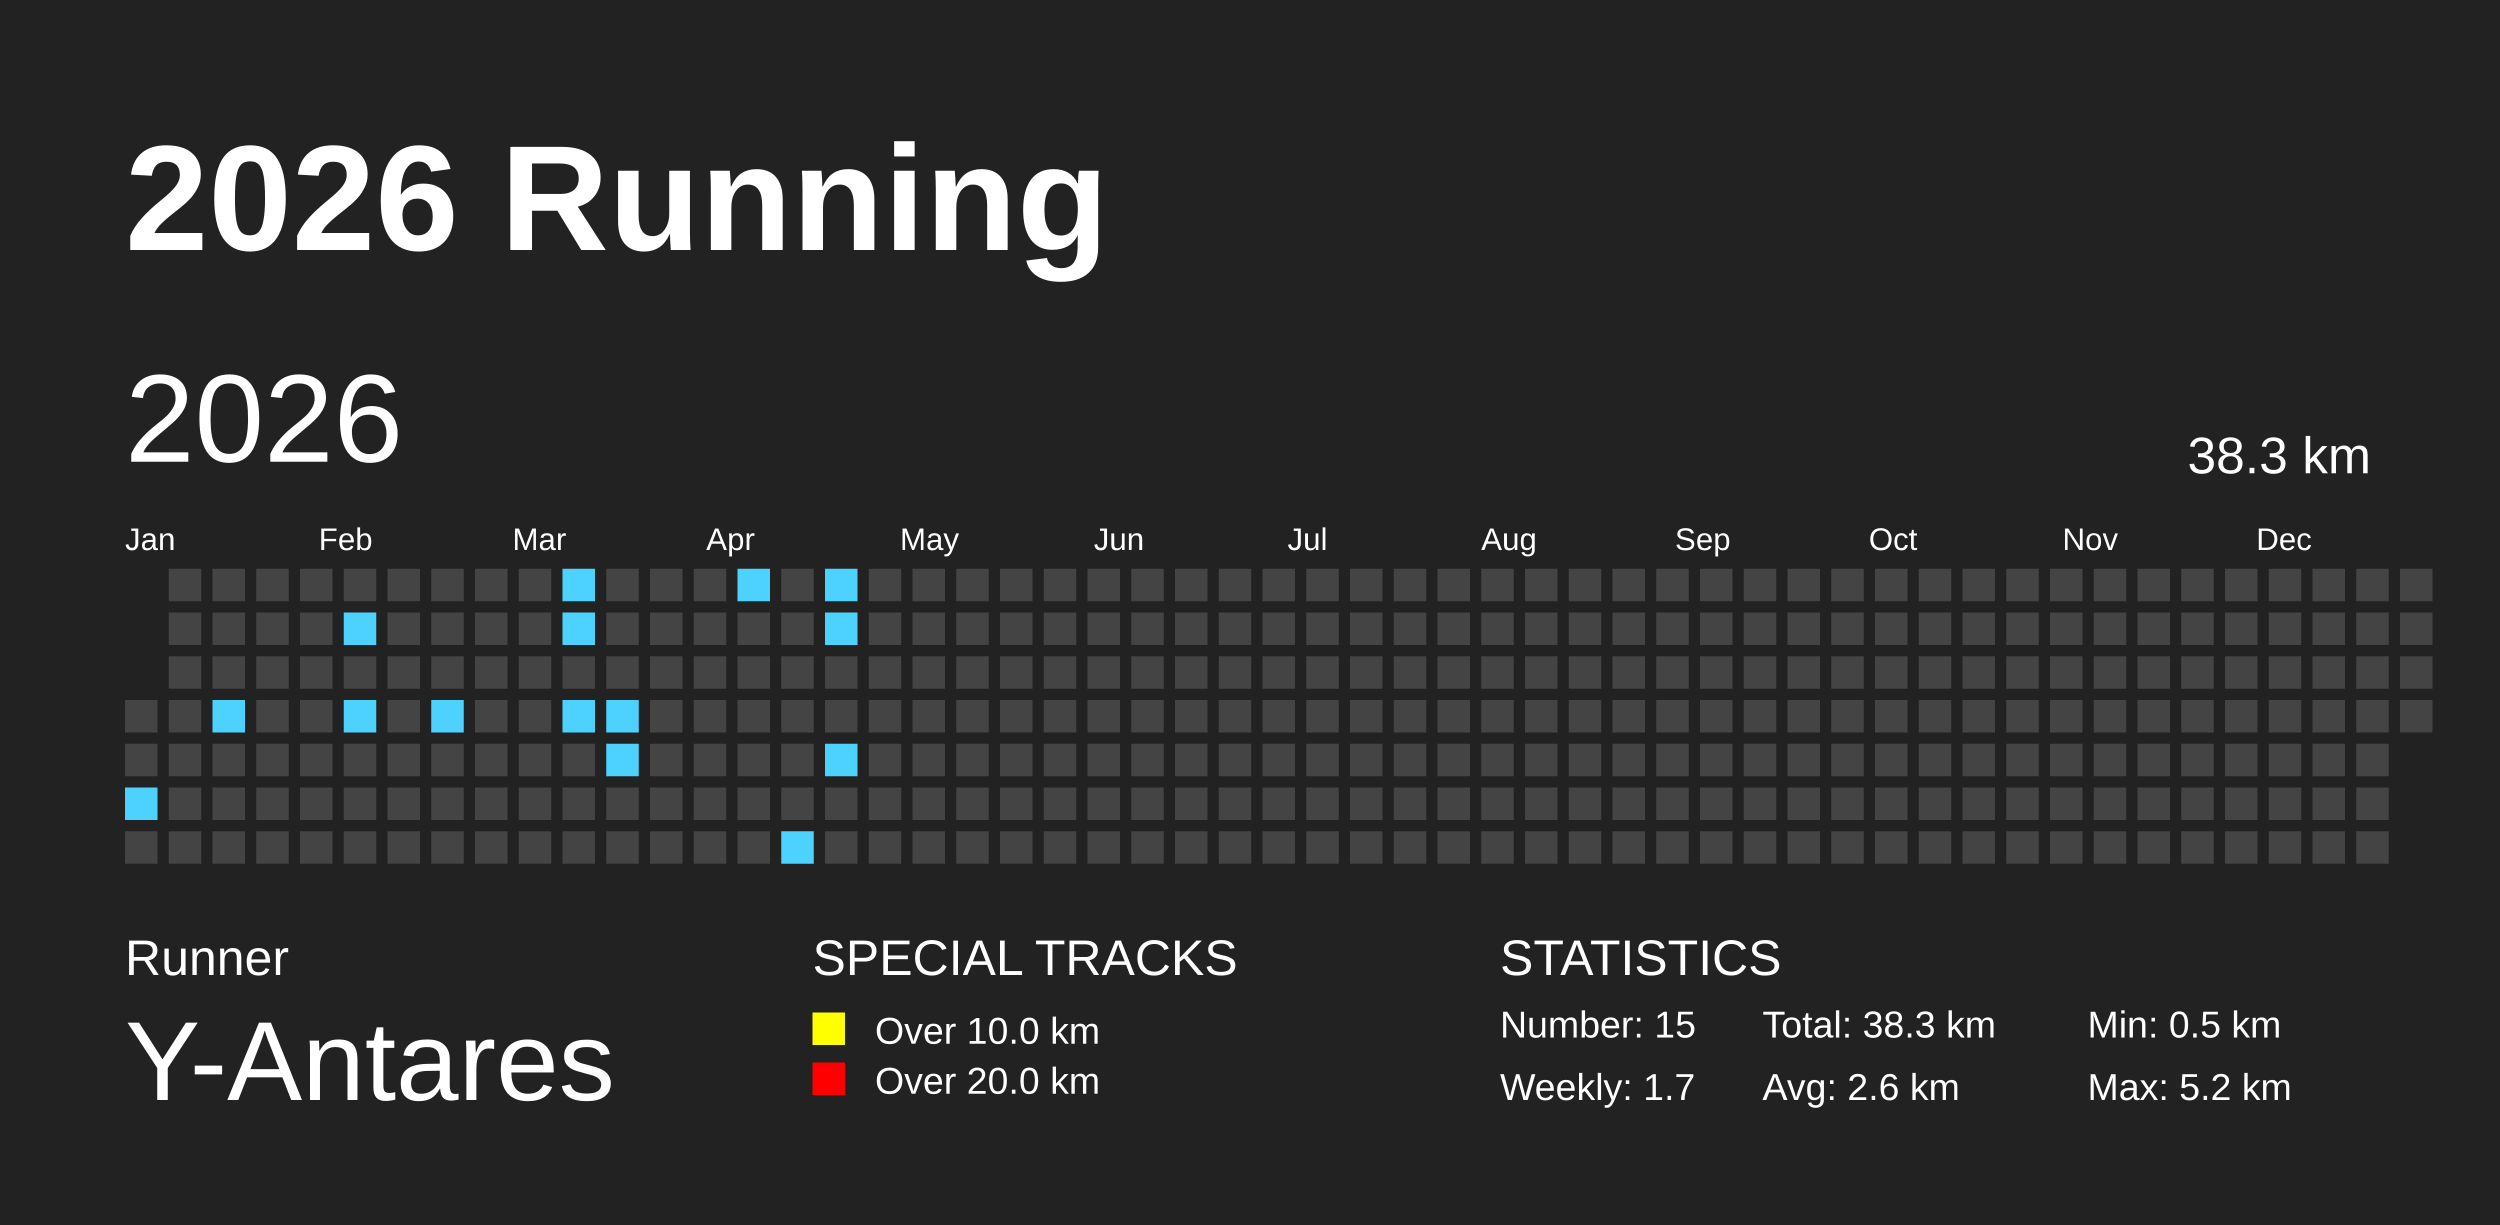
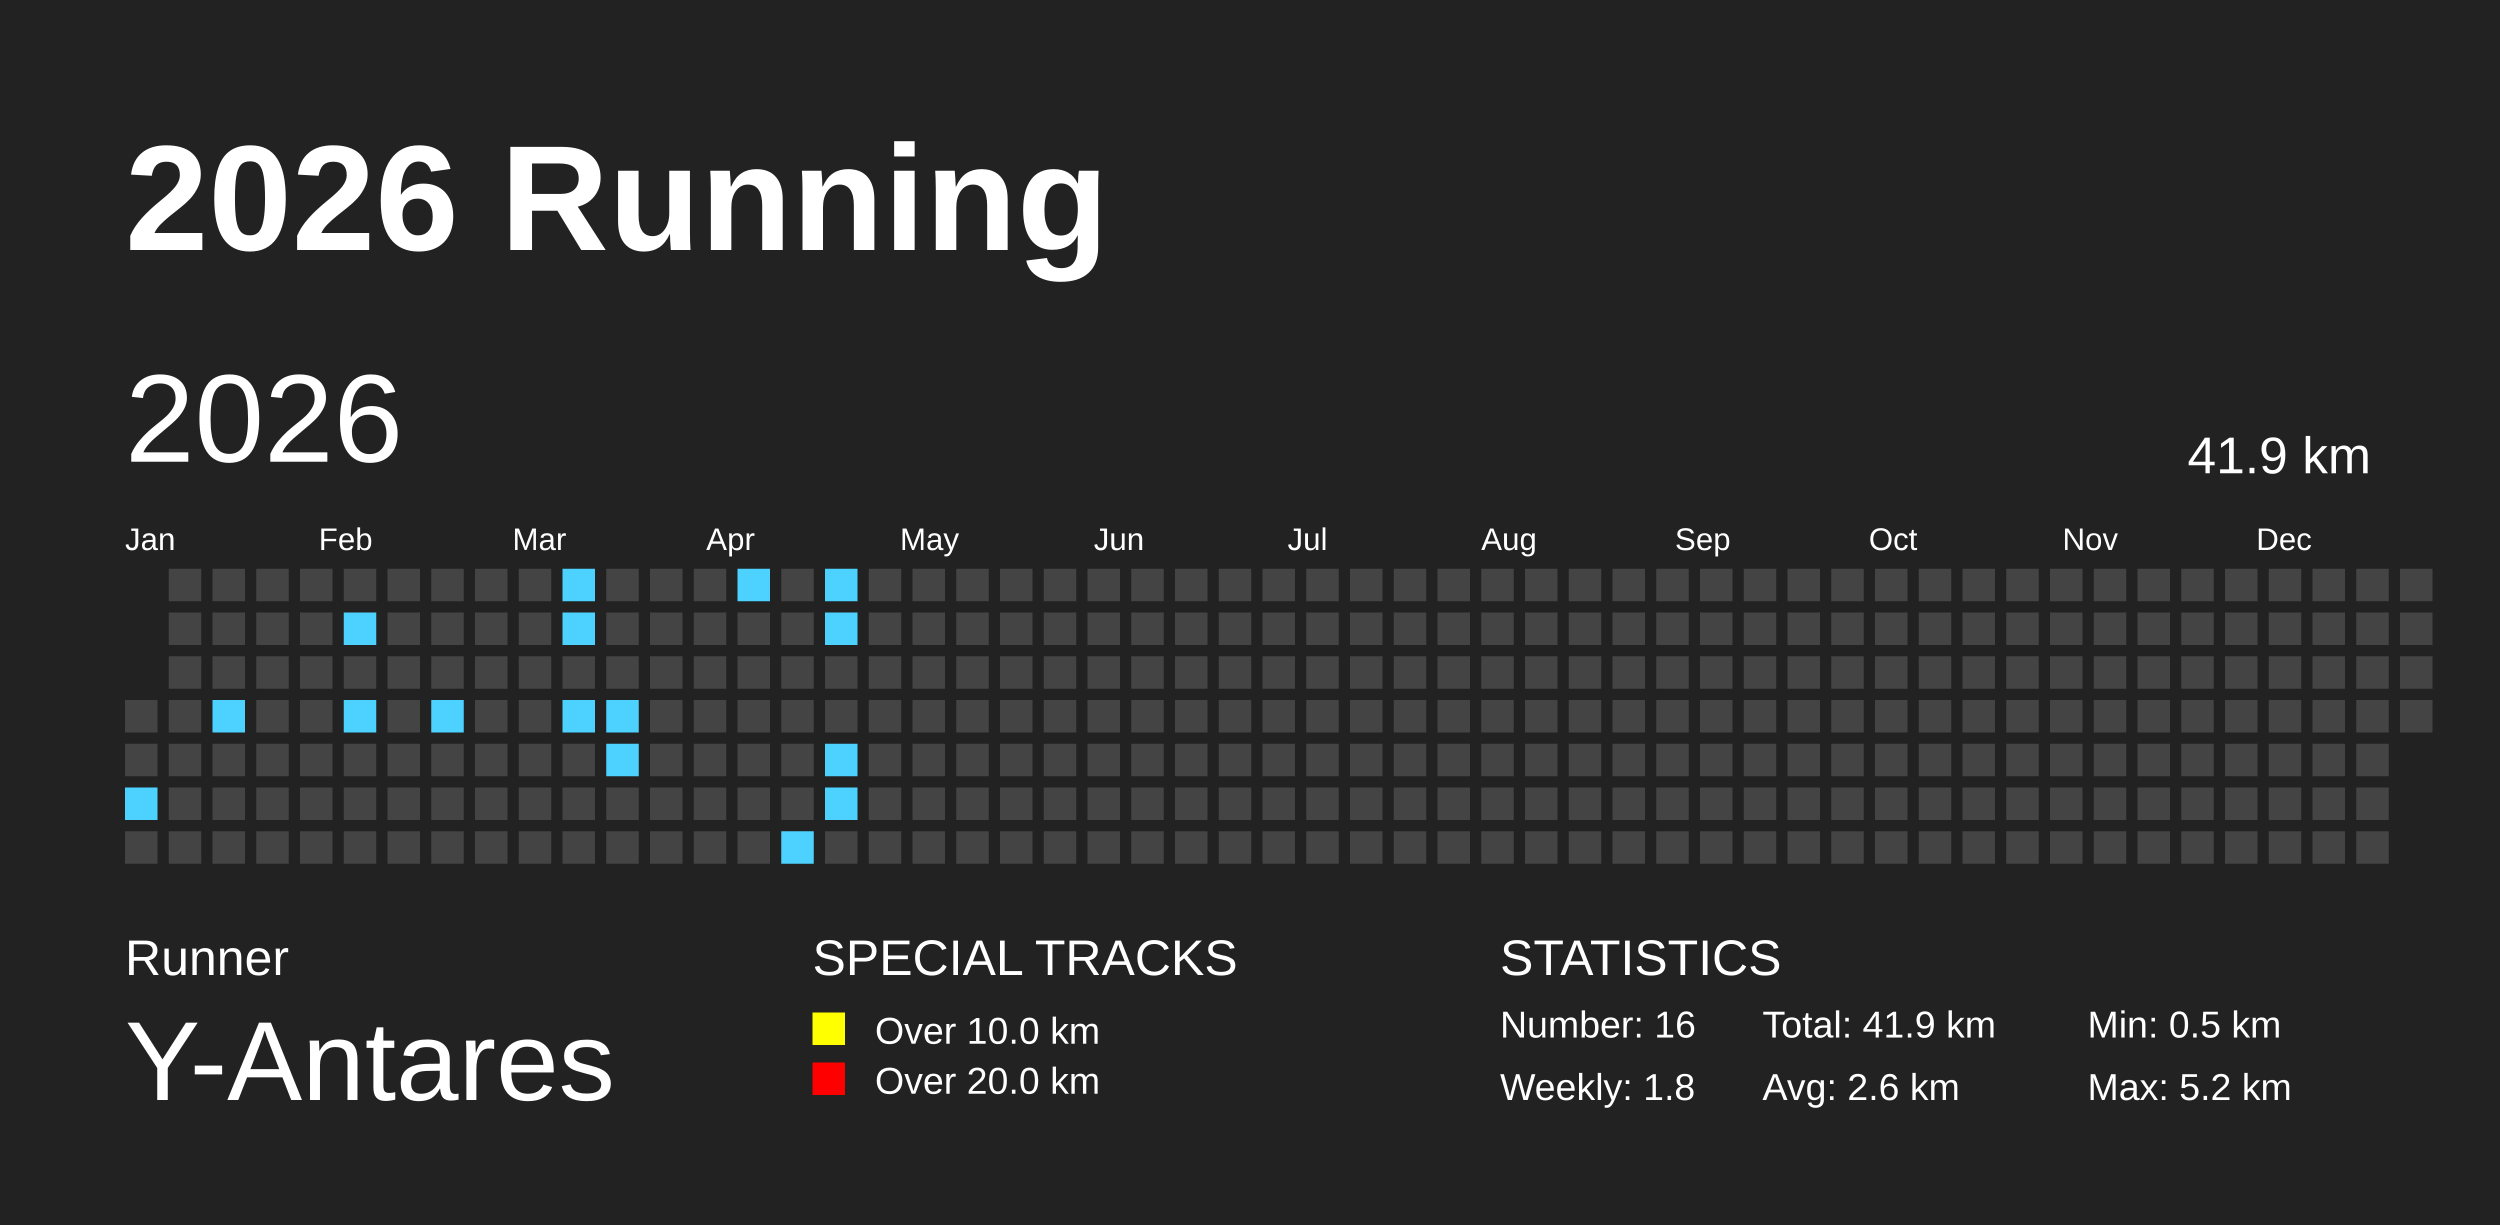
<svg xmlns="http://www.w3.org/2000/svg" baseProfile="full" height="98mm" version="1.1" viewBox="0,0,200,98" width="200mm">
  <defs />
  <rect fill="#222222" height="98" width="200" x="0" y="0" />
  <text fill="#FFFFFF" style="font-size:12px; font-family:Arial; font-weight:bold;" x="10" y="20">2026 Running</text>
  <text fill="#FFFFFF" style="font-size:4px; font-family:Arial" x="10" y="78">Runner</text>
  <text fill="#FFFFFF" style="font-size:9px; font-family:Arial" x="10" y="88">Y-Antares</text>
  <text fill="#FFFFFF" style="font-size:4px; font-family:Arial" x="65" y="78">SPECIAL TRACKS</text>
  <rect fill="yellow" height="2.6" width="2.6" x="65" y="81" />
  <text fill="#FFFFFF" style="font-size:3px; font-family:Arial" x="70" y="83.5">Over 10.0 km</text>
  <rect fill="red" height="2.6" width="2.6" x="65" y="85" />
  <text fill="#FFFFFF" style="font-size:3px; font-family:Arial" x="70" y="87.5">Over 20.0 km</text>
  <text fill="#FFFFFF" style="font-size:4px; font-family:Arial" x="120" y="78">STATISTICS</text>
-   <text fill="#FFFFFF" style="font-size:3px; font-family:Arial" x="120" y="83">Number: 15</text>
-   <text fill="#FFFFFF" style="font-size:3px; font-family:Arial" x="120" y="88">Weekly: 1.7</text>
-   <text fill="#FFFFFF" style="font-size:3px; font-family:Arial" x="141" y="83">Total: 38.3 km</text>
+   <text fill="#FFFFFF" style="font-size:3px; font-family:Arial" x="120" y="83">Number: 16</text>
+   <text fill="#FFFFFF" style="font-size:3px; font-family:Arial" x="120" y="88">Weekly: 1.8</text>
+   <text fill="#FFFFFF" style="font-size:3px; font-family:Arial" x="141" y="83">Total: 41.9 km</text>
  <text fill="#FFFFFF" style="font-size:3px; font-family:Arial" x="141" y="88">Avg: 2.6 km</text>
  <text fill="#FFFFFF" style="font-size:3px; font-family:Arial" x="167" y="83">Min: 0.5 km</text>
  <text fill="#FFFFFF" style="font-size:3px; font-family:Arial" x="167" y="88">Max: 5.2 km</text>
  <text dominant-baseline="hanging" fill="#FFFFFF" style="font-size:10.0px; font-family:Arial;" x="10" y="30">2026</text>
-   <text dominant-baseline="hanging" fill="#FFFFFF" style="font-size:4.125px; font-family:Arial;" x="175" y="35">38.3 km</text>
+   <text dominant-baseline="hanging" fill="#FFFFFF" style="font-size:4.125px; font-family:Arial;" x="175" y="35">41.9 km</text>
  <text fill="#FFFFFF" style="font-size:2.5px; font-family:Arial" x="10.0" y="44">Jan</text>
  <text fill="#FFFFFF" style="font-size:2.5px; font-family:Arial" x="25.5" y="44">Feb</text>
  <text fill="#FFFFFF" style="font-size:2.5px; font-family:Arial" x="41.0" y="44">Mar</text>
  <text fill="#FFFFFF" style="font-size:2.5px; font-family:Arial" x="56.5" y="44">Apr</text>
  <text fill="#FFFFFF" style="font-size:2.5px; font-family:Arial" x="72.0" y="44">May</text>
  <text fill="#FFFFFF" style="font-size:2.5px; font-family:Arial" x="87.5" y="44">Jun</text>
  <text fill="#FFFFFF" style="font-size:2.5px; font-family:Arial" x="103.0" y="44">Jul</text>
  <text fill="#FFFFFF" style="font-size:2.5px; font-family:Arial" x="118.5" y="44">Aug</text>
  <text fill="#FFFFFF" style="font-size:2.5px; font-family:Arial" x="134.0" y="44">Sep</text>
  <text fill="#FFFFFF" style="font-size:2.5px; font-family:Arial" x="149.5" y="44">Oct</text>
  <text fill="#FFFFFF" style="font-size:2.5px; font-family:Arial" x="165.0" y="44">Nov</text>
  <text fill="#FFFFFF" style="font-size:2.5px; font-family:Arial" x="180.5" y="44">Dec</text>
  <rect fill="#444444" height="2.6" width="2.6" x="10.0" y="56.0" />
  <rect fill="#444444" height="2.6" width="2.6" x="10.0" y="59.5" />
  <rect fill="#4DD2FF" height="2.6" width="2.6" x="10.0" y="63.0" />
  <rect fill="#444444" height="2.6" width="2.6" x="10.0" y="66.5" />
  <rect fill="#444444" height="2.6" width="2.6" x="13.5" y="45.5" />
  <rect fill="#444444" height="2.6" width="2.6" x="13.5" y="49.0" />
  <rect fill="#444444" height="2.6" width="2.6" x="13.5" y="52.5" />
  <rect fill="#444444" height="2.6" width="2.6" x="13.5" y="56.0" />
  <rect fill="#444444" height="2.6" width="2.6" x="13.5" y="59.5" />
  <rect fill="#444444" height="2.6" width="2.6" x="13.5" y="63.0" />
  <rect fill="#444444" height="2.6" width="2.6" x="13.5" y="66.5" />
  <rect fill="#444444" height="2.6" width="2.6" x="17.0" y="45.5" />
  <rect fill="#444444" height="2.6" width="2.6" x="17.0" y="49.0" />
  <rect fill="#444444" height="2.6" width="2.6" x="17.0" y="52.5" />
  <rect fill="#4DD2FF" height="2.6" width="2.6" x="17.0" y="56.0" />
  <rect fill="#444444" height="2.6" width="2.6" x="17.0" y="59.5" />
  <rect fill="#444444" height="2.6" width="2.6" x="17.0" y="63.0" />
  <rect fill="#444444" height="2.6" width="2.6" x="17.0" y="66.5" />
  <rect fill="#444444" height="2.6" width="2.6" x="20.5" y="45.5" />
  <rect fill="#444444" height="2.6" width="2.6" x="20.5" y="49.0" />
  <rect fill="#444444" height="2.6" width="2.6" x="20.5" y="52.5" />
  <rect fill="#444444" height="2.6" width="2.6" x="20.5" y="56.0" />
  <rect fill="#444444" height="2.6" width="2.6" x="20.5" y="59.5" />
  <rect fill="#444444" height="2.6" width="2.6" x="20.5" y="63.0" />
  <rect fill="#444444" height="2.6" width="2.6" x="20.5" y="66.5" />
  <rect fill="#444444" height="2.6" width="2.6" x="24.0" y="45.5" />
  <rect fill="#444444" height="2.6" width="2.6" x="24.0" y="49.0" />
  <rect fill="#444444" height="2.6" width="2.6" x="24.0" y="52.5" />
  <rect fill="#444444" height="2.6" width="2.6" x="24.0" y="56.0" />
  <rect fill="#444444" height="2.6" width="2.6" x="24.0" y="59.5" />
  <rect fill="#444444" height="2.6" width="2.6" x="24.0" y="63.0" />
  <rect fill="#444444" height="2.6" width="2.6" x="24.0" y="66.5" />
  <rect fill="#444444" height="2.6" width="2.6" x="27.5" y="45.5" />
  <rect fill="#4DD2FF" height="2.6" width="2.6" x="27.5" y="49.0" />
  <rect fill="#444444" height="2.6" width="2.6" x="27.5" y="52.5" />
  <rect fill="#4DD2FF" height="2.6" width="2.6" x="27.5" y="56.0" />
  <rect fill="#444444" height="2.6" width="2.6" x="27.5" y="59.5" />
  <rect fill="#444444" height="2.6" width="2.6" x="27.5" y="63.0" />
  <rect fill="#444444" height="2.6" width="2.6" x="27.5" y="66.5" />
  <rect fill="#444444" height="2.6" width="2.6" x="31.0" y="45.5" />
  <rect fill="#444444" height="2.6" width="2.6" x="31.0" y="49.0" />
  <rect fill="#444444" height="2.6" width="2.6" x="31.0" y="52.5" />
  <rect fill="#444444" height="2.6" width="2.6" x="31.0" y="56.0" />
  <rect fill="#444444" height="2.6" width="2.6" x="31.0" y="59.5" />
  <rect fill="#444444" height="2.6" width="2.6" x="31.0" y="63.0" />
  <rect fill="#444444" height="2.6" width="2.6" x="31.0" y="66.5" />
  <rect fill="#444444" height="2.6" width="2.6" x="34.5" y="45.5" />
  <rect fill="#444444" height="2.6" width="2.6" x="34.5" y="49.0" />
  <rect fill="#444444" height="2.6" width="2.6" x="34.5" y="52.5" />
  <rect fill="#4DD2FF" height="2.6" width="2.6" x="34.5" y="56.0" />
  <rect fill="#444444" height="2.6" width="2.6" x="34.5" y="59.5" />
  <rect fill="#444444" height="2.6" width="2.6" x="34.5" y="63.0" />
  <rect fill="#444444" height="2.6" width="2.6" x="34.5" y="66.5" />
  <rect fill="#444444" height="2.6" width="2.6" x="38.0" y="45.5" />
  <rect fill="#444444" height="2.6" width="2.6" x="38.0" y="49.0" />
  <rect fill="#444444" height="2.6" width="2.6" x="38.0" y="52.5" />
  <rect fill="#444444" height="2.6" width="2.6" x="38.0" y="56.0" />
  <rect fill="#444444" height="2.6" width="2.6" x="38.0" y="59.5" />
  <rect fill="#444444" height="2.6" width="2.6" x="38.0" y="63.0" />
  <rect fill="#444444" height="2.6" width="2.6" x="38.0" y="66.5" />
  <rect fill="#444444" height="2.6" width="2.6" x="41.5" y="45.5" />
  <rect fill="#444444" height="2.6" width="2.6" x="41.5" y="49.0" />
  <rect fill="#444444" height="2.6" width="2.6" x="41.5" y="52.5" />
  <rect fill="#444444" height="2.6" width="2.6" x="41.5" y="56.0" />
  <rect fill="#444444" height="2.6" width="2.6" x="41.5" y="59.5" />
  <rect fill="#444444" height="2.6" width="2.6" x="41.5" y="63.0" />
  <rect fill="#444444" height="2.6" width="2.6" x="41.5" y="66.5" />
  <rect fill="#4DD2FF" height="2.6" width="2.6" x="45.0" y="45.5" />
  <rect fill="#4DD2FF" height="2.6" width="2.6" x="45.0" y="49.0" />
  <rect fill="#444444" height="2.6" width="2.6" x="45.0" y="52.5" />
  <rect fill="#4DD2FF" height="2.6" width="2.6" x="45.0" y="56.0" />
  <rect fill="#444444" height="2.6" width="2.6" x="45.0" y="59.5" />
  <rect fill="#444444" height="2.6" width="2.6" x="45.0" y="63.0" />
  <rect fill="#444444" height="2.6" width="2.6" x="45.0" y="66.5" />
  <rect fill="#444444" height="2.6" width="2.6" x="48.5" y="45.5" />
  <rect fill="#444444" height="2.6" width="2.6" x="48.5" y="49.0" />
  <rect fill="#444444" height="2.6" width="2.6" x="48.5" y="52.5" />
  <rect fill="#4DD2FF" height="2.6" width="2.6" x="48.5" y="56.0" />
  <rect fill="#4DD2FF" height="2.6" width="2.6" x="48.5" y="59.5" />
  <rect fill="#444444" height="2.6" width="2.6" x="48.5" y="63.0" />
  <rect fill="#444444" height="2.6" width="2.6" x="48.5" y="66.5" />
  <rect fill="#444444" height="2.6" width="2.6" x="52.0" y="45.5" />
  <rect fill="#444444" height="2.6" width="2.6" x="52.0" y="49.0" />
  <rect fill="#444444" height="2.6" width="2.6" x="52.0" y="52.5" />
  <rect fill="#444444" height="2.6" width="2.6" x="52.0" y="56.0" />
  <rect fill="#444444" height="2.6" width="2.6" x="52.0" y="59.5" />
  <rect fill="#444444" height="2.6" width="2.6" x="52.0" y="63.0" />
  <rect fill="#444444" height="2.6" width="2.6" x="52.0" y="66.5" />
  <rect fill="#444444" height="2.6" width="2.6" x="55.5" y="45.5" />
  <rect fill="#444444" height="2.6" width="2.6" x="55.5" y="49.0" />
  <rect fill="#444444" height="2.6" width="2.6" x="55.5" y="52.5" />
  <rect fill="#444444" height="2.6" width="2.6" x="55.5" y="56.0" />
  <rect fill="#444444" height="2.6" width="2.6" x="55.5" y="59.5" />
  <rect fill="#444444" height="2.6" width="2.6" x="55.5" y="63.0" />
  <rect fill="#444444" height="2.6" width="2.6" x="55.5" y="66.5" />
  <rect fill="#4DD2FF" height="2.6" width="2.6" x="59.0" y="45.5" />
  <rect fill="#444444" height="2.6" width="2.6" x="59.0" y="49.0" />
  <rect fill="#444444" height="2.6" width="2.6" x="59.0" y="52.5" />
  <rect fill="#444444" height="2.6" width="2.6" x="59.0" y="56.0" />
  <rect fill="#444444" height="2.6" width="2.6" x="59.0" y="59.5" />
  <rect fill="#444444" height="2.6" width="2.6" x="59.0" y="63.0" />
  <rect fill="#444444" height="2.6" width="2.6" x="59.0" y="66.5" />
  <rect fill="#444444" height="2.6" width="2.6" x="62.5" y="45.5" />
  <rect fill="#444444" height="2.6" width="2.6" x="62.5" y="49.0" />
  <rect fill="#444444" height="2.6" width="2.6" x="62.5" y="52.5" />
  <rect fill="#444444" height="2.6" width="2.6" x="62.5" y="56.0" />
  <rect fill="#444444" height="2.6" width="2.6" x="62.5" y="59.5" />
  <rect fill="#444444" height="2.6" width="2.6" x="62.5" y="63.0" />
  <rect fill="#4DD2FF" height="2.6" width="2.6" x="62.5" y="66.5" />
  <rect fill="#4DD2FF" height="2.6" width="2.6" x="66.0" y="45.5" />
  <rect fill="#4DD2FF" height="2.6" width="2.6" x="66.0" y="49.0" />
  <rect fill="#444444" height="2.6" width="2.6" x="66.0" y="52.5" />
  <rect fill="#444444" height="2.6" width="2.6" x="66.0" y="56.0" />
  <rect fill="#4DD2FF" height="2.6" width="2.6" x="66.0" y="59.5" />
-   <rect fill="#444444" height="2.6" width="2.6" x="66.0" y="63.0" />
+   <rect fill="#4DD2FF" height="2.6" width="2.6" x="66.0" y="63.0" />
  <rect fill="#444444" height="2.6" width="2.6" x="66.0" y="66.5" />
  <rect fill="#444444" height="2.6" width="2.6" x="69.5" y="45.5" />
  <rect fill="#444444" height="2.6" width="2.6" x="69.5" y="49.0" />
  <rect fill="#444444" height="2.6" width="2.6" x="69.5" y="52.5" />
  <rect fill="#444444" height="2.6" width="2.6" x="69.5" y="56.0" />
  <rect fill="#444444" height="2.6" width="2.6" x="69.5" y="59.5" />
  <rect fill="#444444" height="2.6" width="2.6" x="69.5" y="63.0" />
  <rect fill="#444444" height="2.6" width="2.6" x="69.5" y="66.5" />
  <rect fill="#444444" height="2.6" width="2.6" x="73.0" y="45.5" />
  <rect fill="#444444" height="2.6" width="2.6" x="73.0" y="49.0" />
  <rect fill="#444444" height="2.6" width="2.6" x="73.0" y="52.5" />
  <rect fill="#444444" height="2.6" width="2.6" x="73.0" y="56.0" />
  <rect fill="#444444" height="2.6" width="2.6" x="73.0" y="59.5" />
  <rect fill="#444444" height="2.6" width="2.6" x="73.0" y="63.0" />
  <rect fill="#444444" height="2.6" width="2.6" x="73.0" y="66.5" />
  <rect fill="#444444" height="2.6" width="2.6" x="76.5" y="45.5" />
  <rect fill="#444444" height="2.6" width="2.6" x="76.5" y="49.0" />
  <rect fill="#444444" height="2.6" width="2.6" x="76.5" y="52.5" />
  <rect fill="#444444" height="2.6" width="2.6" x="76.5" y="56.0" />
  <rect fill="#444444" height="2.6" width="2.6" x="76.5" y="59.5" />
  <rect fill="#444444" height="2.6" width="2.6" x="76.5" y="63.0" />
  <rect fill="#444444" height="2.6" width="2.6" x="76.5" y="66.5" />
  <rect fill="#444444" height="2.6" width="2.6" x="80.0" y="45.5" />
  <rect fill="#444444" height="2.6" width="2.6" x="80.0" y="49.0" />
  <rect fill="#444444" height="2.6" width="2.6" x="80.0" y="52.5" />
  <rect fill="#444444" height="2.6" width="2.6" x="80.0" y="56.0" />
  <rect fill="#444444" height="2.6" width="2.6" x="80.0" y="59.5" />
  <rect fill="#444444" height="2.6" width="2.6" x="80.0" y="63.0" />
  <rect fill="#444444" height="2.6" width="2.6" x="80.0" y="66.5" />
  <rect fill="#444444" height="2.6" width="2.6" x="83.5" y="45.5" />
  <rect fill="#444444" height="2.6" width="2.6" x="83.5" y="49.0" />
  <rect fill="#444444" height="2.6" width="2.6" x="83.5" y="52.5" />
  <rect fill="#444444" height="2.6" width="2.6" x="83.5" y="56.0" />
  <rect fill="#444444" height="2.6" width="2.6" x="83.5" y="59.5" />
  <rect fill="#444444" height="2.6" width="2.6" x="83.5" y="63.0" />
  <rect fill="#444444" height="2.6" width="2.6" x="83.5" y="66.5" />
  <rect fill="#444444" height="2.6" width="2.6" x="87.0" y="45.5" />
  <rect fill="#444444" height="2.6" width="2.6" x="87.0" y="49.0" />
  <rect fill="#444444" height="2.6" width="2.6" x="87.0" y="52.5" />
  <rect fill="#444444" height="2.6" width="2.6" x="87.0" y="56.0" />
  <rect fill="#444444" height="2.6" width="2.6" x="87.0" y="59.5" />
  <rect fill="#444444" height="2.6" width="2.6" x="87.0" y="63.0" />
  <rect fill="#444444" height="2.6" width="2.6" x="87.0" y="66.5" />
  <rect fill="#444444" height="2.6" width="2.6" x="90.5" y="45.5" />
  <rect fill="#444444" height="2.6" width="2.6" x="90.5" y="49.0" />
  <rect fill="#444444" height="2.6" width="2.6" x="90.5" y="52.5" />
  <rect fill="#444444" height="2.6" width="2.6" x="90.5" y="56.0" />
  <rect fill="#444444" height="2.6" width="2.6" x="90.5" y="59.5" />
  <rect fill="#444444" height="2.6" width="2.6" x="90.5" y="63.0" />
  <rect fill="#444444" height="2.6" width="2.6" x="90.5" y="66.5" />
  <rect fill="#444444" height="2.6" width="2.6" x="94.0" y="45.5" />
  <rect fill="#444444" height="2.6" width="2.6" x="94.0" y="49.0" />
  <rect fill="#444444" height="2.6" width="2.6" x="94.0" y="52.5" />
  <rect fill="#444444" height="2.6" width="2.6" x="94.0" y="56.0" />
  <rect fill="#444444" height="2.6" width="2.6" x="94.0" y="59.5" />
  <rect fill="#444444" height="2.6" width="2.6" x="94.0" y="63.0" />
  <rect fill="#444444" height="2.6" width="2.6" x="94.0" y="66.5" />
  <rect fill="#444444" height="2.6" width="2.6" x="97.5" y="45.5" />
  <rect fill="#444444" height="2.6" width="2.6" x="97.5" y="49.0" />
  <rect fill="#444444" height="2.6" width="2.6" x="97.5" y="52.5" />
  <rect fill="#444444" height="2.6" width="2.6" x="97.5" y="56.0" />
  <rect fill="#444444" height="2.6" width="2.6" x="97.5" y="59.5" />
  <rect fill="#444444" height="2.6" width="2.6" x="97.5" y="63.0" />
  <rect fill="#444444" height="2.6" width="2.6" x="97.5" y="66.5" />
  <rect fill="#444444" height="2.6" width="2.6" x="101.0" y="45.5" />
  <rect fill="#444444" height="2.6" width="2.6" x="101.0" y="49.0" />
  <rect fill="#444444" height="2.6" width="2.6" x="101.0" y="52.5" />
  <rect fill="#444444" height="2.6" width="2.6" x="101.0" y="56.0" />
  <rect fill="#444444" height="2.6" width="2.6" x="101.0" y="59.5" />
  <rect fill="#444444" height="2.6" width="2.6" x="101.0" y="63.0" />
  <rect fill="#444444" height="2.6" width="2.6" x="101.0" y="66.5" />
  <rect fill="#444444" height="2.6" width="2.6" x="104.5" y="45.5" />
  <rect fill="#444444" height="2.6" width="2.6" x="104.5" y="49.0" />
  <rect fill="#444444" height="2.6" width="2.6" x="104.5" y="52.5" />
  <rect fill="#444444" height="2.6" width="2.6" x="104.5" y="56.0" />
  <rect fill="#444444" height="2.6" width="2.6" x="104.5" y="59.5" />
  <rect fill="#444444" height="2.6" width="2.6" x="104.5" y="63.0" />
  <rect fill="#444444" height="2.6" width="2.6" x="104.5" y="66.5" />
  <rect fill="#444444" height="2.6" width="2.6" x="108.0" y="45.5" />
  <rect fill="#444444" height="2.6" width="2.6" x="108.0" y="49.0" />
  <rect fill="#444444" height="2.6" width="2.6" x="108.0" y="52.5" />
  <rect fill="#444444" height="2.6" width="2.6" x="108.0" y="56.0" />
  <rect fill="#444444" height="2.6" width="2.6" x="108.0" y="59.5" />
  <rect fill="#444444" height="2.6" width="2.6" x="108.0" y="63.0" />
  <rect fill="#444444" height="2.6" width="2.6" x="108.0" y="66.5" />
  <rect fill="#444444" height="2.6" width="2.6" x="111.5" y="45.5" />
  <rect fill="#444444" height="2.6" width="2.6" x="111.5" y="49.0" />
  <rect fill="#444444" height="2.6" width="2.6" x="111.5" y="52.5" />
  <rect fill="#444444" height="2.6" width="2.6" x="111.5" y="56.0" />
  <rect fill="#444444" height="2.6" width="2.6" x="111.5" y="59.5" />
  <rect fill="#444444" height="2.6" width="2.6" x="111.5" y="63.0" />
  <rect fill="#444444" height="2.6" width="2.6" x="111.5" y="66.5" />
  <rect fill="#444444" height="2.6" width="2.6" x="115.0" y="45.5" />
  <rect fill="#444444" height="2.6" width="2.6" x="115.0" y="49.0" />
  <rect fill="#444444" height="2.6" width="2.6" x="115.0" y="52.5" />
  <rect fill="#444444" height="2.6" width="2.6" x="115.0" y="56.0" />
  <rect fill="#444444" height="2.6" width="2.6" x="115.0" y="59.5" />
  <rect fill="#444444" height="2.6" width="2.6" x="115.0" y="63.0" />
  <rect fill="#444444" height="2.6" width="2.6" x="115.0" y="66.5" />
  <rect fill="#444444" height="2.6" width="2.6" x="118.5" y="45.5" />
  <rect fill="#444444" height="2.6" width="2.6" x="118.5" y="49.0" />
  <rect fill="#444444" height="2.6" width="2.6" x="118.5" y="52.5" />
  <rect fill="#444444" height="2.6" width="2.6" x="118.5" y="56.0" />
  <rect fill="#444444" height="2.6" width="2.6" x="118.5" y="59.5" />
  <rect fill="#444444" height="2.6" width="2.6" x="118.5" y="63.0" />
  <rect fill="#444444" height="2.6" width="2.6" x="118.5" y="66.5" />
  <rect fill="#444444" height="2.6" width="2.6" x="122.0" y="45.5" />
  <rect fill="#444444" height="2.6" width="2.6" x="122.0" y="49.0" />
  <rect fill="#444444" height="2.6" width="2.6" x="122.0" y="52.5" />
  <rect fill="#444444" height="2.6" width="2.6" x="122.0" y="56.0" />
  <rect fill="#444444" height="2.6" width="2.6" x="122.0" y="59.5" />
  <rect fill="#444444" height="2.6" width="2.6" x="122.0" y="63.0" />
  <rect fill="#444444" height="2.6" width="2.6" x="122.0" y="66.5" />
  <rect fill="#444444" height="2.6" width="2.6" x="125.5" y="45.5" />
  <rect fill="#444444" height="2.6" width="2.6" x="125.5" y="49.0" />
  <rect fill="#444444" height="2.6" width="2.6" x="125.5" y="52.5" />
  <rect fill="#444444" height="2.6" width="2.6" x="125.5" y="56.0" />
  <rect fill="#444444" height="2.6" width="2.6" x="125.5" y="59.5" />
  <rect fill="#444444" height="2.6" width="2.6" x="125.5" y="63.0" />
  <rect fill="#444444" height="2.6" width="2.6" x="125.5" y="66.5" />
  <rect fill="#444444" height="2.6" width="2.6" x="129.0" y="45.5" />
  <rect fill="#444444" height="2.6" width="2.6" x="129.0" y="49.0" />
  <rect fill="#444444" height="2.6" width="2.6" x="129.0" y="52.5" />
  <rect fill="#444444" height="2.6" width="2.6" x="129.0" y="56.0" />
  <rect fill="#444444" height="2.6" width="2.6" x="129.0" y="59.5" />
  <rect fill="#444444" height="2.6" width="2.6" x="129.0" y="63.0" />
  <rect fill="#444444" height="2.6" width="2.6" x="129.0" y="66.5" />
  <rect fill="#444444" height="2.6" width="2.6" x="132.5" y="45.5" />
  <rect fill="#444444" height="2.6" width="2.6" x="132.5" y="49.0" />
  <rect fill="#444444" height="2.6" width="2.6" x="132.5" y="52.5" />
  <rect fill="#444444" height="2.6" width="2.6" x="132.5" y="56.0" />
  <rect fill="#444444" height="2.6" width="2.6" x="132.5" y="59.5" />
  <rect fill="#444444" height="2.6" width="2.6" x="132.5" y="63.0" />
  <rect fill="#444444" height="2.6" width="2.6" x="132.5" y="66.5" />
  <rect fill="#444444" height="2.6" width="2.6" x="136.0" y="45.5" />
  <rect fill="#444444" height="2.6" width="2.6" x="136.0" y="49.0" />
  <rect fill="#444444" height="2.6" width="2.6" x="136.0" y="52.5" />
  <rect fill="#444444" height="2.6" width="2.6" x="136.0" y="56.0" />
  <rect fill="#444444" height="2.6" width="2.6" x="136.0" y="59.5" />
  <rect fill="#444444" height="2.6" width="2.6" x="136.0" y="63.0" />
  <rect fill="#444444" height="2.6" width="2.6" x="136.0" y="66.5" />
  <rect fill="#444444" height="2.6" width="2.6" x="139.5" y="45.5" />
  <rect fill="#444444" height="2.6" width="2.6" x="139.5" y="49.0" />
  <rect fill="#444444" height="2.6" width="2.6" x="139.5" y="52.5" />
  <rect fill="#444444" height="2.6" width="2.6" x="139.5" y="56.0" />
  <rect fill="#444444" height="2.6" width="2.6" x="139.5" y="59.5" />
  <rect fill="#444444" height="2.6" width="2.6" x="139.5" y="63.0" />
  <rect fill="#444444" height="2.6" width="2.6" x="139.5" y="66.5" />
  <rect fill="#444444" height="2.6" width="2.6" x="143.0" y="45.5" />
  <rect fill="#444444" height="2.6" width="2.6" x="143.0" y="49.0" />
  <rect fill="#444444" height="2.6" width="2.6" x="143.0" y="52.5" />
  <rect fill="#444444" height="2.6" width="2.6" x="143.0" y="56.0" />
  <rect fill="#444444" height="2.6" width="2.6" x="143.0" y="59.5" />
  <rect fill="#444444" height="2.6" width="2.6" x="143.0" y="63.0" />
  <rect fill="#444444" height="2.6" width="2.6" x="143.0" y="66.5" />
  <rect fill="#444444" height="2.6" width="2.6" x="146.5" y="45.5" />
  <rect fill="#444444" height="2.6" width="2.6" x="146.5" y="49.0" />
  <rect fill="#444444" height="2.6" width="2.6" x="146.5" y="52.5" />
  <rect fill="#444444" height="2.6" width="2.6" x="146.5" y="56.0" />
  <rect fill="#444444" height="2.6" width="2.6" x="146.5" y="59.5" />
  <rect fill="#444444" height="2.6" width="2.6" x="146.5" y="63.0" />
  <rect fill="#444444" height="2.6" width="2.6" x="146.5" y="66.5" />
  <rect fill="#444444" height="2.6" width="2.6" x="150.0" y="45.5" />
  <rect fill="#444444" height="2.6" width="2.6" x="150.0" y="49.0" />
  <rect fill="#444444" height="2.6" width="2.6" x="150.0" y="52.5" />
  <rect fill="#444444" height="2.6" width="2.6" x="150.0" y="56.0" />
  <rect fill="#444444" height="2.6" width="2.6" x="150.0" y="59.5" />
  <rect fill="#444444" height="2.6" width="2.6" x="150.0" y="63.0" />
  <rect fill="#444444" height="2.6" width="2.6" x="150.0" y="66.5" />
  <rect fill="#444444" height="2.6" width="2.6" x="153.5" y="45.5" />
  <rect fill="#444444" height="2.6" width="2.6" x="153.5" y="49.0" />
  <rect fill="#444444" height="2.6" width="2.6" x="153.5" y="52.5" />
  <rect fill="#444444" height="2.6" width="2.6" x="153.5" y="56.0" />
  <rect fill="#444444" height="2.6" width="2.6" x="153.5" y="59.5" />
  <rect fill="#444444" height="2.6" width="2.6" x="153.5" y="63.0" />
  <rect fill="#444444" height="2.6" width="2.6" x="153.5" y="66.5" />
  <rect fill="#444444" height="2.6" width="2.6" x="157.0" y="45.5" />
  <rect fill="#444444" height="2.6" width="2.6" x="157.0" y="49.0" />
  <rect fill="#444444" height="2.6" width="2.6" x="157.0" y="52.5" />
  <rect fill="#444444" height="2.6" width="2.6" x="157.0" y="56.0" />
  <rect fill="#444444" height="2.6" width="2.6" x="157.0" y="59.5" />
  <rect fill="#444444" height="2.6" width="2.6" x="157.0" y="63.0" />
  <rect fill="#444444" height="2.6" width="2.6" x="157.0" y="66.5" />
  <rect fill="#444444" height="2.6" width="2.6" x="160.5" y="45.5" />
  <rect fill="#444444" height="2.6" width="2.6" x="160.5" y="49.0" />
  <rect fill="#444444" height="2.6" width="2.6" x="160.5" y="52.5" />
  <rect fill="#444444" height="2.6" width="2.6" x="160.5" y="56.0" />
  <rect fill="#444444" height="2.6" width="2.6" x="160.5" y="59.5" />
  <rect fill="#444444" height="2.6" width="2.6" x="160.5" y="63.0" />
  <rect fill="#444444" height="2.6" width="2.6" x="160.5" y="66.5" />
  <rect fill="#444444" height="2.6" width="2.6" x="164.0" y="45.5" />
  <rect fill="#444444" height="2.6" width="2.6" x="164.0" y="49.0" />
  <rect fill="#444444" height="2.6" width="2.6" x="164.0" y="52.5" />
  <rect fill="#444444" height="2.6" width="2.6" x="164.0" y="56.0" />
  <rect fill="#444444" height="2.6" width="2.6" x="164.0" y="59.5" />
  <rect fill="#444444" height="2.6" width="2.6" x="164.0" y="63.0" />
  <rect fill="#444444" height="2.6" width="2.6" x="164.0" y="66.5" />
  <rect fill="#444444" height="2.6" width="2.6" x="167.5" y="45.5" />
  <rect fill="#444444" height="2.6" width="2.6" x="167.5" y="49.0" />
  <rect fill="#444444" height="2.6" width="2.6" x="167.5" y="52.5" />
  <rect fill="#444444" height="2.6" width="2.6" x="167.5" y="56.0" />
  <rect fill="#444444" height="2.6" width="2.6" x="167.5" y="59.5" />
  <rect fill="#444444" height="2.6" width="2.6" x="167.5" y="63.0" />
  <rect fill="#444444" height="2.6" width="2.6" x="167.5" y="66.5" />
  <rect fill="#444444" height="2.6" width="2.6" x="171.0" y="45.5" />
  <rect fill="#444444" height="2.6" width="2.6" x="171.0" y="49.0" />
  <rect fill="#444444" height="2.6" width="2.6" x="171.0" y="52.5" />
  <rect fill="#444444" height="2.6" width="2.6" x="171.0" y="56.0" />
  <rect fill="#444444" height="2.6" width="2.6" x="171.0" y="59.5" />
  <rect fill="#444444" height="2.6" width="2.6" x="171.0" y="63.0" />
  <rect fill="#444444" height="2.6" width="2.6" x="171.0" y="66.5" />
  <rect fill="#444444" height="2.6" width="2.6" x="174.5" y="45.5" />
  <rect fill="#444444" height="2.6" width="2.6" x="174.5" y="49.0" />
  <rect fill="#444444" height="2.6" width="2.6" x="174.5" y="52.5" />
  <rect fill="#444444" height="2.6" width="2.6" x="174.5" y="56.0" />
  <rect fill="#444444" height="2.6" width="2.6" x="174.5" y="59.5" />
  <rect fill="#444444" height="2.6" width="2.6" x="174.5" y="63.0" />
  <rect fill="#444444" height="2.6" width="2.6" x="174.5" y="66.5" />
  <rect fill="#444444" height="2.6" width="2.6" x="178.0" y="45.5" />
  <rect fill="#444444" height="2.6" width="2.6" x="178.0" y="49.0" />
  <rect fill="#444444" height="2.6" width="2.6" x="178.0" y="52.5" />
  <rect fill="#444444" height="2.6" width="2.6" x="178.0" y="56.0" />
  <rect fill="#444444" height="2.6" width="2.6" x="178.0" y="59.5" />
  <rect fill="#444444" height="2.6" width="2.6" x="178.0" y="63.0" />
  <rect fill="#444444" height="2.6" width="2.6" x="178.0" y="66.5" />
  <rect fill="#444444" height="2.6" width="2.6" x="181.5" y="45.5" />
  <rect fill="#444444" height="2.6" width="2.6" x="181.5" y="49.0" />
  <rect fill="#444444" height="2.6" width="2.6" x="181.5" y="52.5" />
  <rect fill="#444444" height="2.6" width="2.6" x="181.5" y="56.0" />
  <rect fill="#444444" height="2.6" width="2.6" x="181.5" y="59.5" />
  <rect fill="#444444" height="2.6" width="2.6" x="181.5" y="63.0" />
  <rect fill="#444444" height="2.6" width="2.6" x="181.5" y="66.5" />
  <rect fill="#444444" height="2.6" width="2.6" x="185.0" y="45.5" />
  <rect fill="#444444" height="2.6" width="2.6" x="185.0" y="49.0" />
  <rect fill="#444444" height="2.6" width="2.6" x="185.0" y="52.5" />
  <rect fill="#444444" height="2.6" width="2.6" x="185.0" y="56.0" />
  <rect fill="#444444" height="2.6" width="2.6" x="185.0" y="59.5" />
  <rect fill="#444444" height="2.6" width="2.6" x="185.0" y="63.0" />
  <rect fill="#444444" height="2.6" width="2.6" x="185.0" y="66.5" />
  <rect fill="#444444" height="2.6" width="2.6" x="188.5" y="45.5" />
  <rect fill="#444444" height="2.6" width="2.6" x="188.5" y="49.0" />
  <rect fill="#444444" height="2.6" width="2.6" x="188.5" y="52.5" />
  <rect fill="#444444" height="2.6" width="2.6" x="188.5" y="56.0" />
  <rect fill="#444444" height="2.6" width="2.6" x="188.5" y="59.5" />
  <rect fill="#444444" height="2.6" width="2.6" x="188.5" y="63.0" />
  <rect fill="#444444" height="2.6" width="2.6" x="188.5" y="66.5" />
  <rect fill="#444444" height="2.6" width="2.6" x="192.0" y="45.5" />
  <rect fill="#444444" height="2.6" width="2.6" x="192.0" y="49.0" />
  <rect fill="#444444" height="2.6" width="2.6" x="192.0" y="52.5" />
  <rect fill="#444444" height="2.6" width="2.6" x="192.0" y="56.0" />
</svg>
